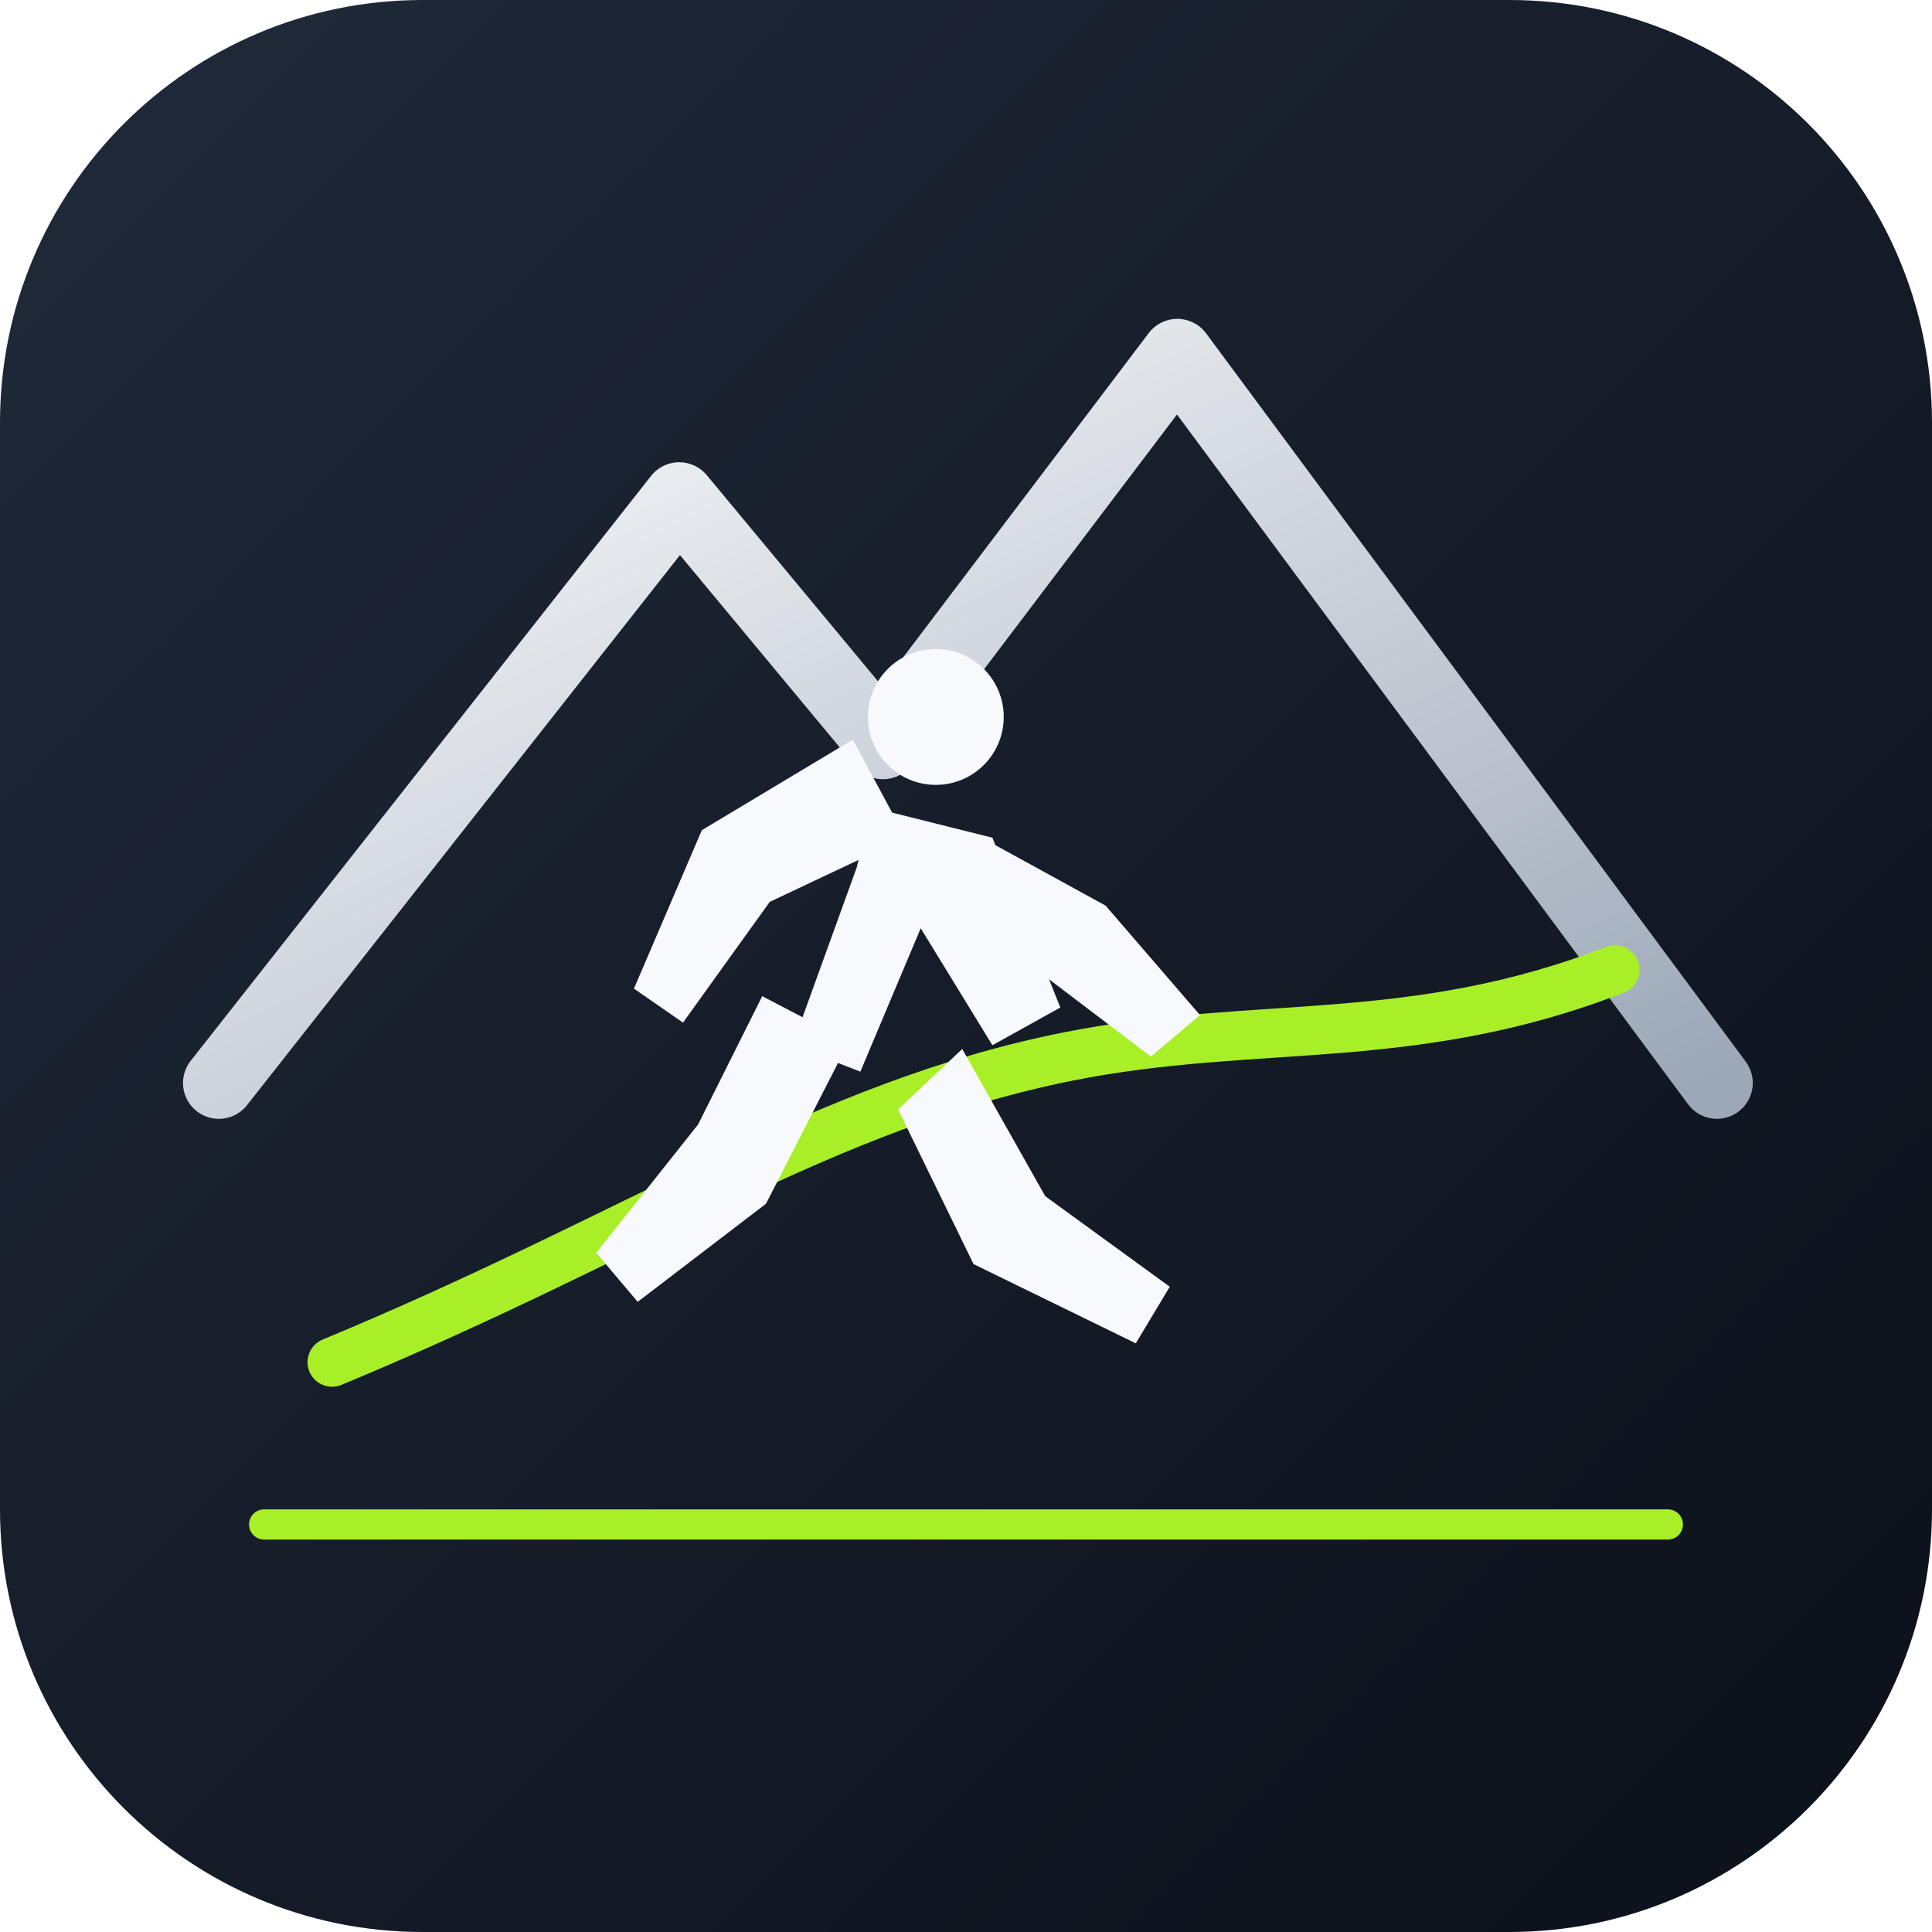
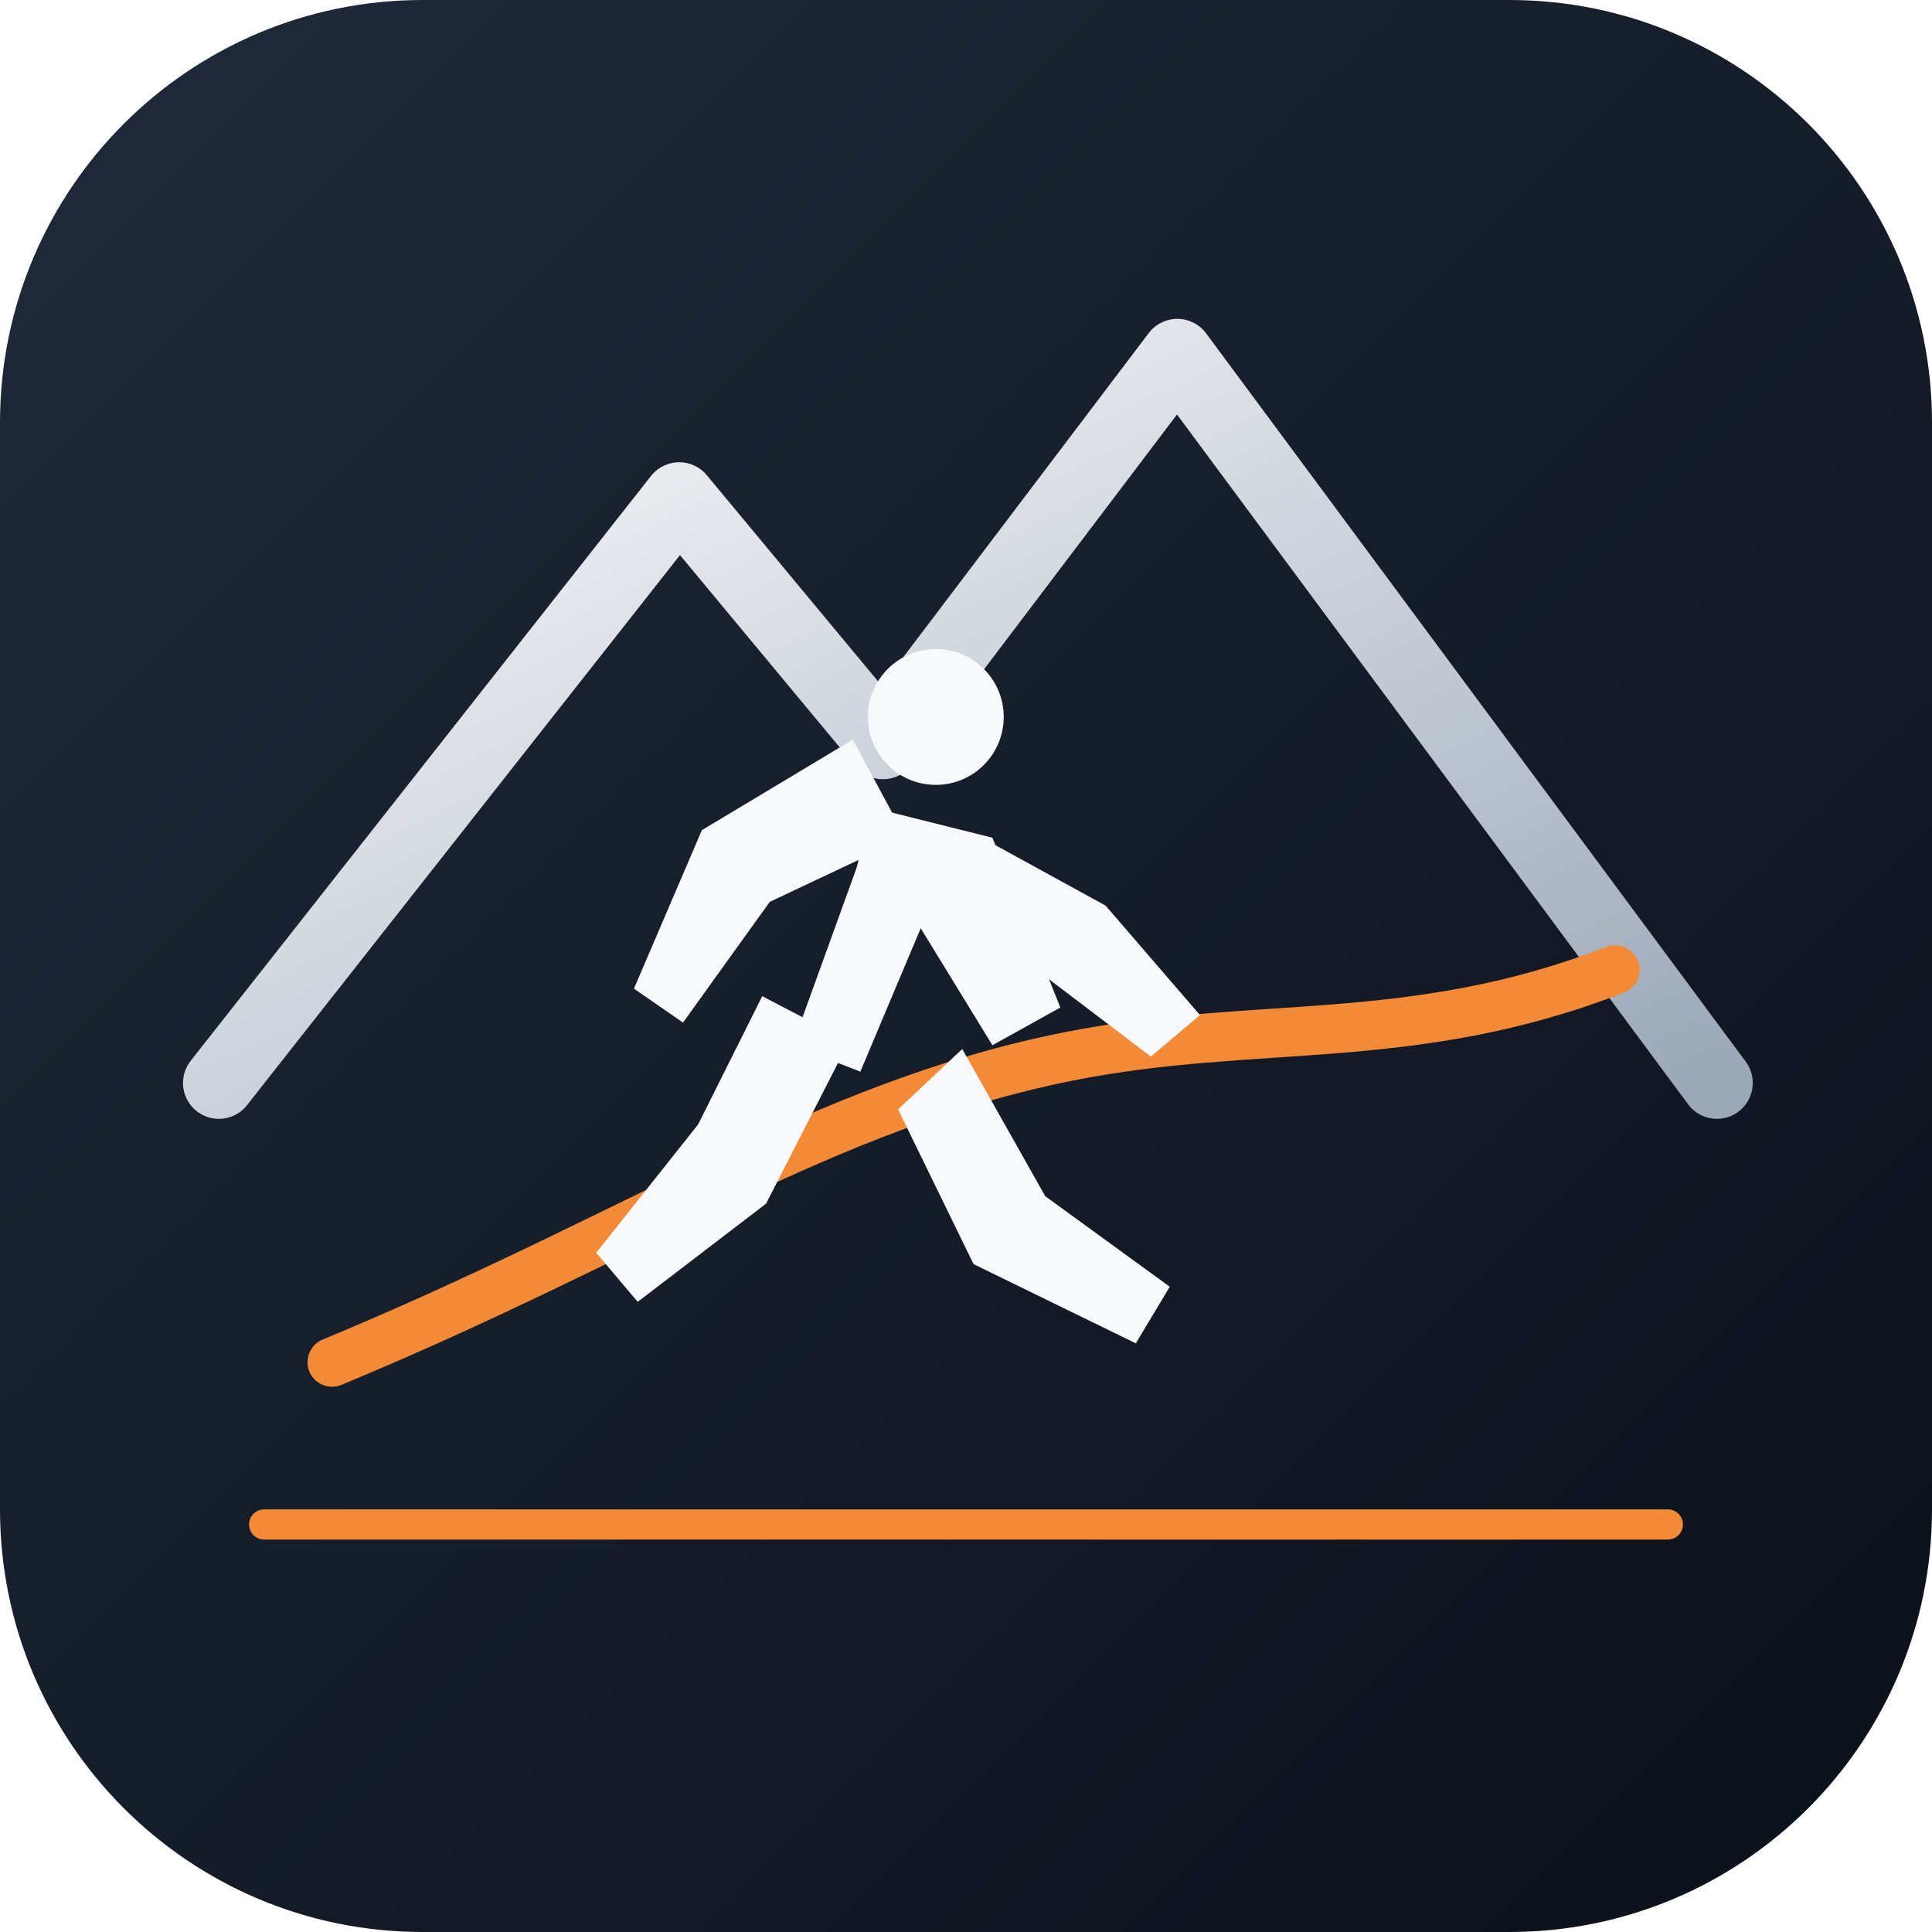
<svg xmlns="http://www.w3.org/2000/svg" viewBox="0 0 512 512">
  <defs>
    <linearGradient id="bg" x1="0" y1="0" x2="1" y2="1">
      <stop stop-color="#202a3a" />
      <stop offset="1" stop-color="#0b1019" />
    </linearGradient>
    <linearGradient id="peak" x1="0" y1="0" x2="1" y2="1">
      <stop stop-color="#fff" />
      <stop offset="1" stop-color="#9ca8b8" />
    </linearGradient>
  </defs>
  <rect width="512" height="512" rx="112" fill="url(#bg)" />
  <path d="M58 287 180 132l54 65 78-103 143 193" fill="none" stroke="url(#peak)" stroke-width="19" stroke-linecap="round" stroke-linejoin="round" />
-   <path d="M88 361c82-34 130-68 195-81 50-10 91-2 145-23" fill="none" stroke="#a9ef27" stroke-width="13" stroke-linecap="round" />
+   <path d="M88 361c82-34 130-68 195-81 50-10 91-2 145-23" fill="none" stroke="#f28a38" stroke-width="13" stroke-linecap="round" />
  <g fill="#f7f9fc">
    <circle cx="248" cy="190" r="18" />
    <path d="m231 214 32 8 18 45-18 10-19-31-16 38-18-7 17-47z" />
    <path d="m240 222-36 17-23 32-13-9 18-42 40-24z" />
    <path d="m262 223 31 17 25 29-13 11-29-22-29-15z" />
    <path d="m225 276-22 43-34 26-11-13 27-34 17-34z M255 278l22 39 33 24-9 15-43-21-20-41z" />
  </g>
-   <path d="M70 404h372" stroke="#a9ef27" stroke-width="8" stroke-linecap="round" />
+   <path d="M70 404h372" stroke="#f28a38" stroke-width="8" stroke-linecap="round" />
</svg>
